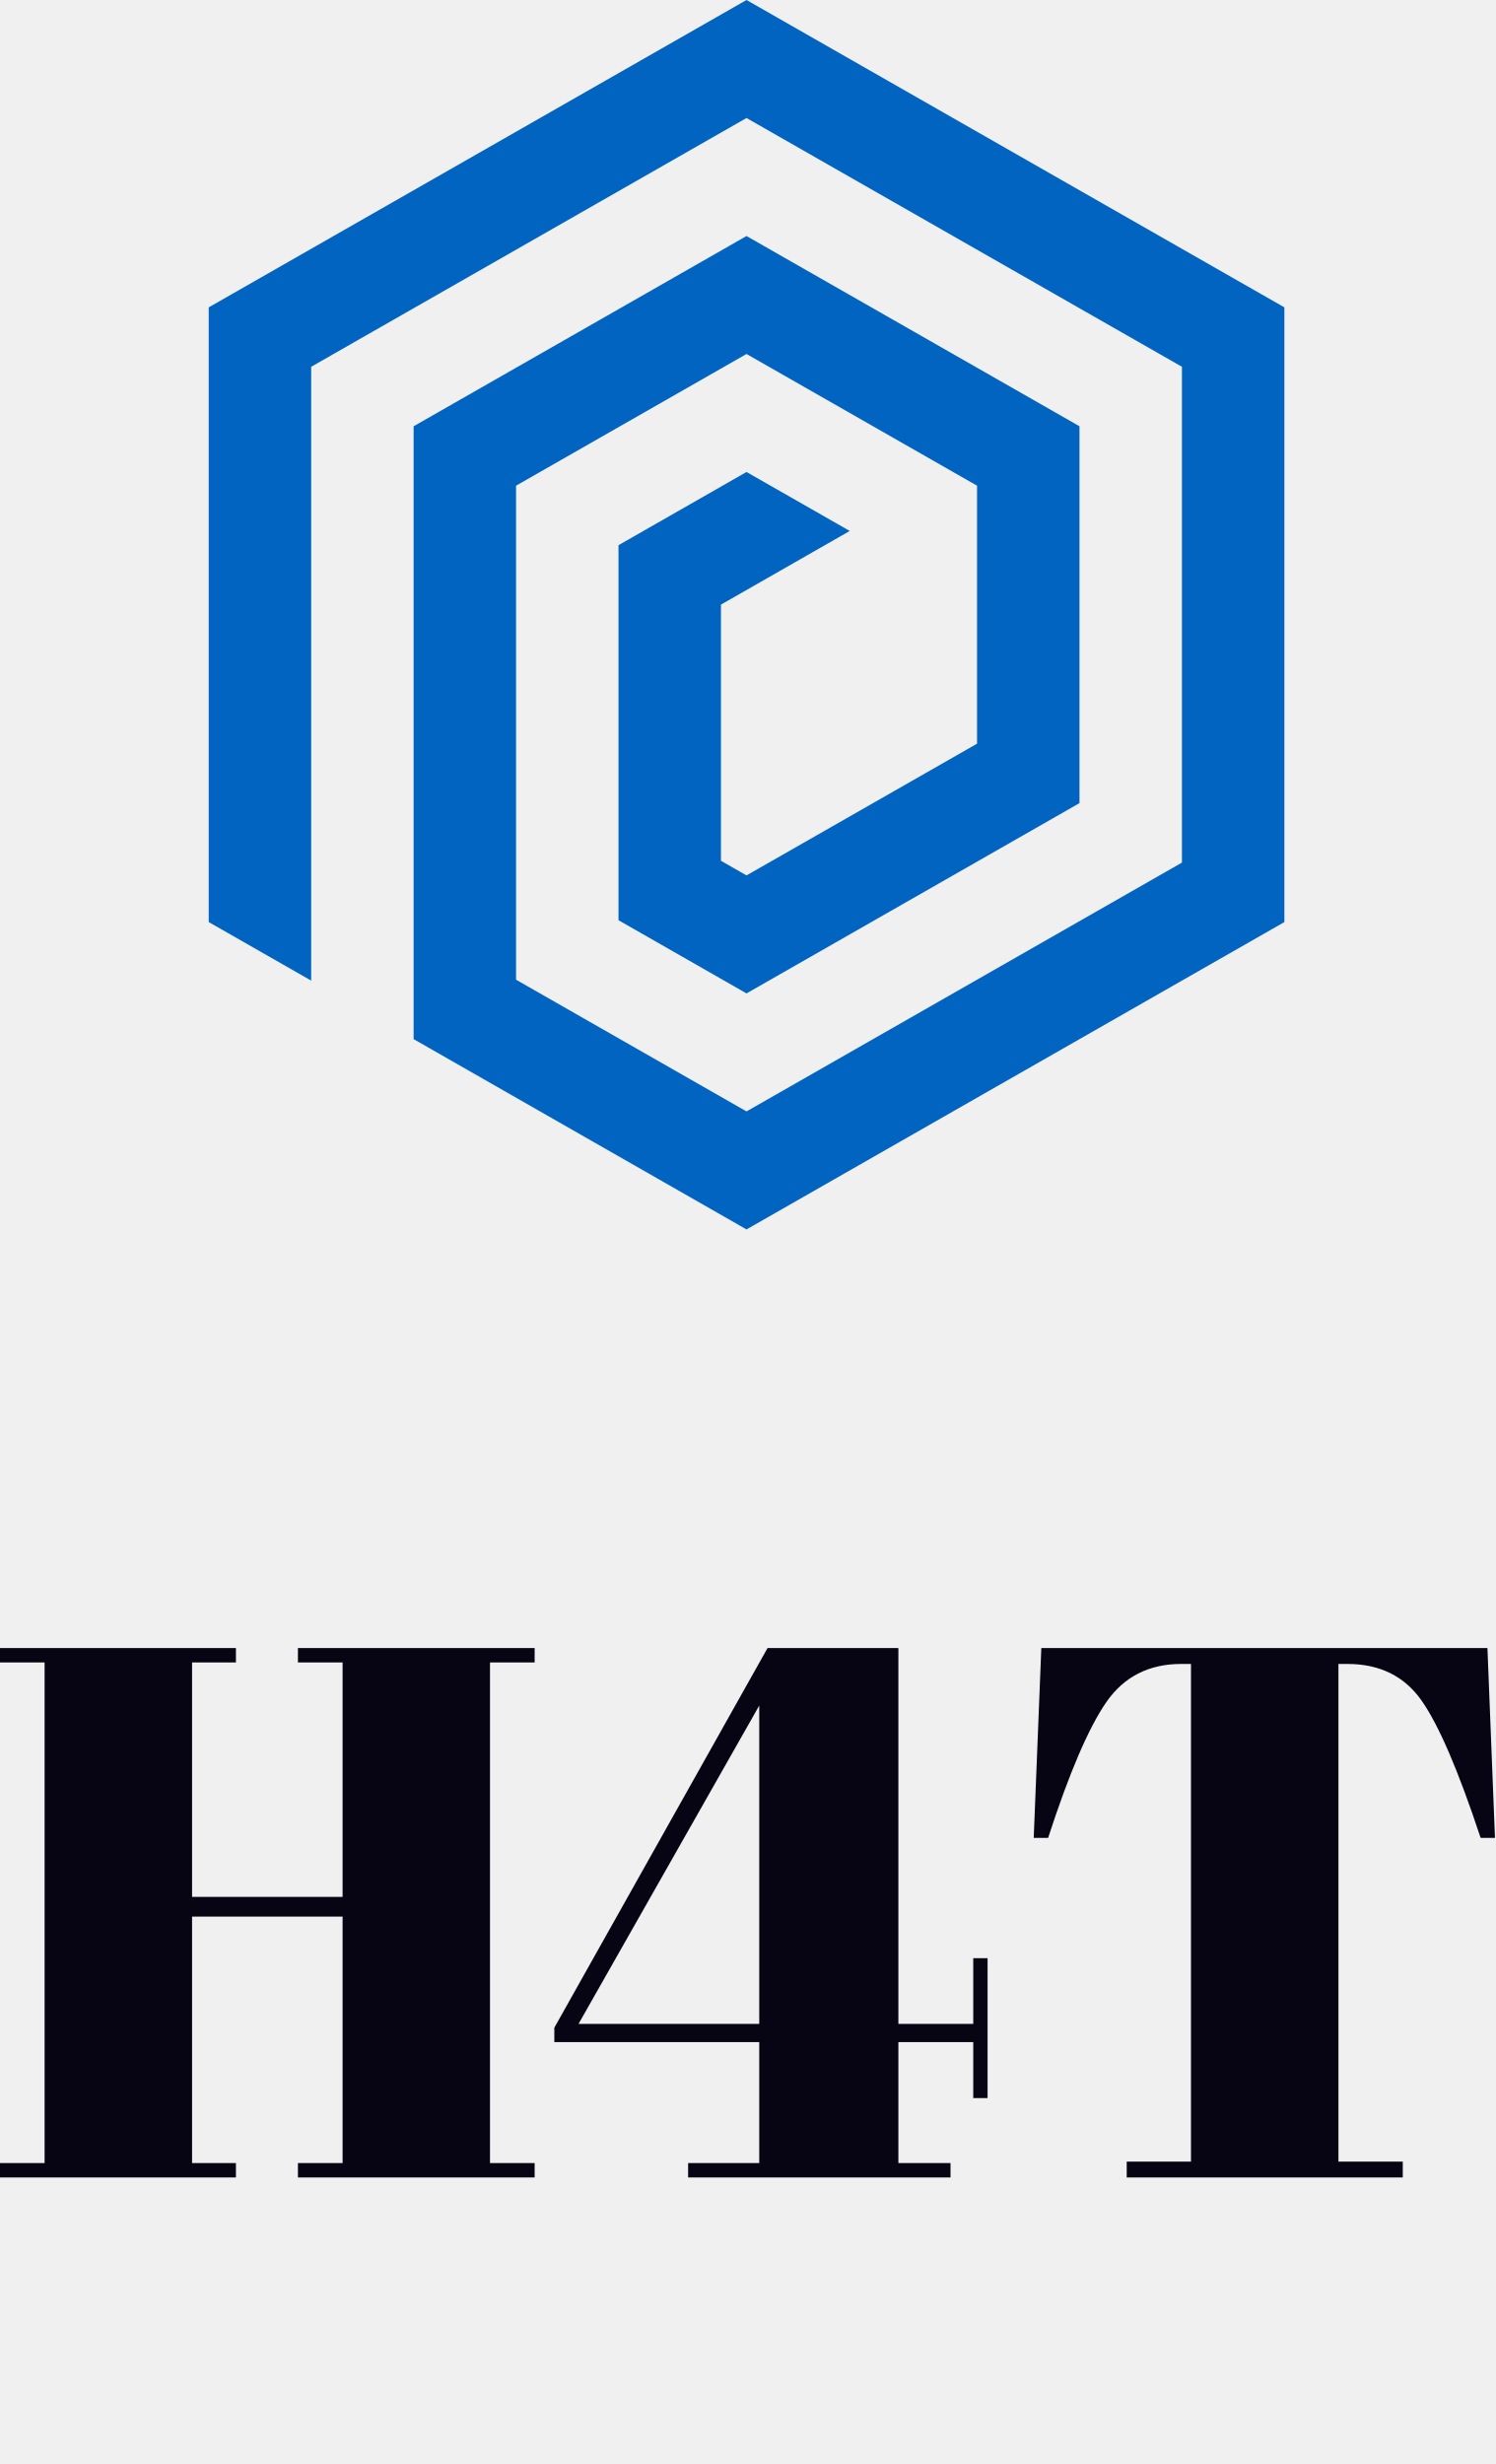
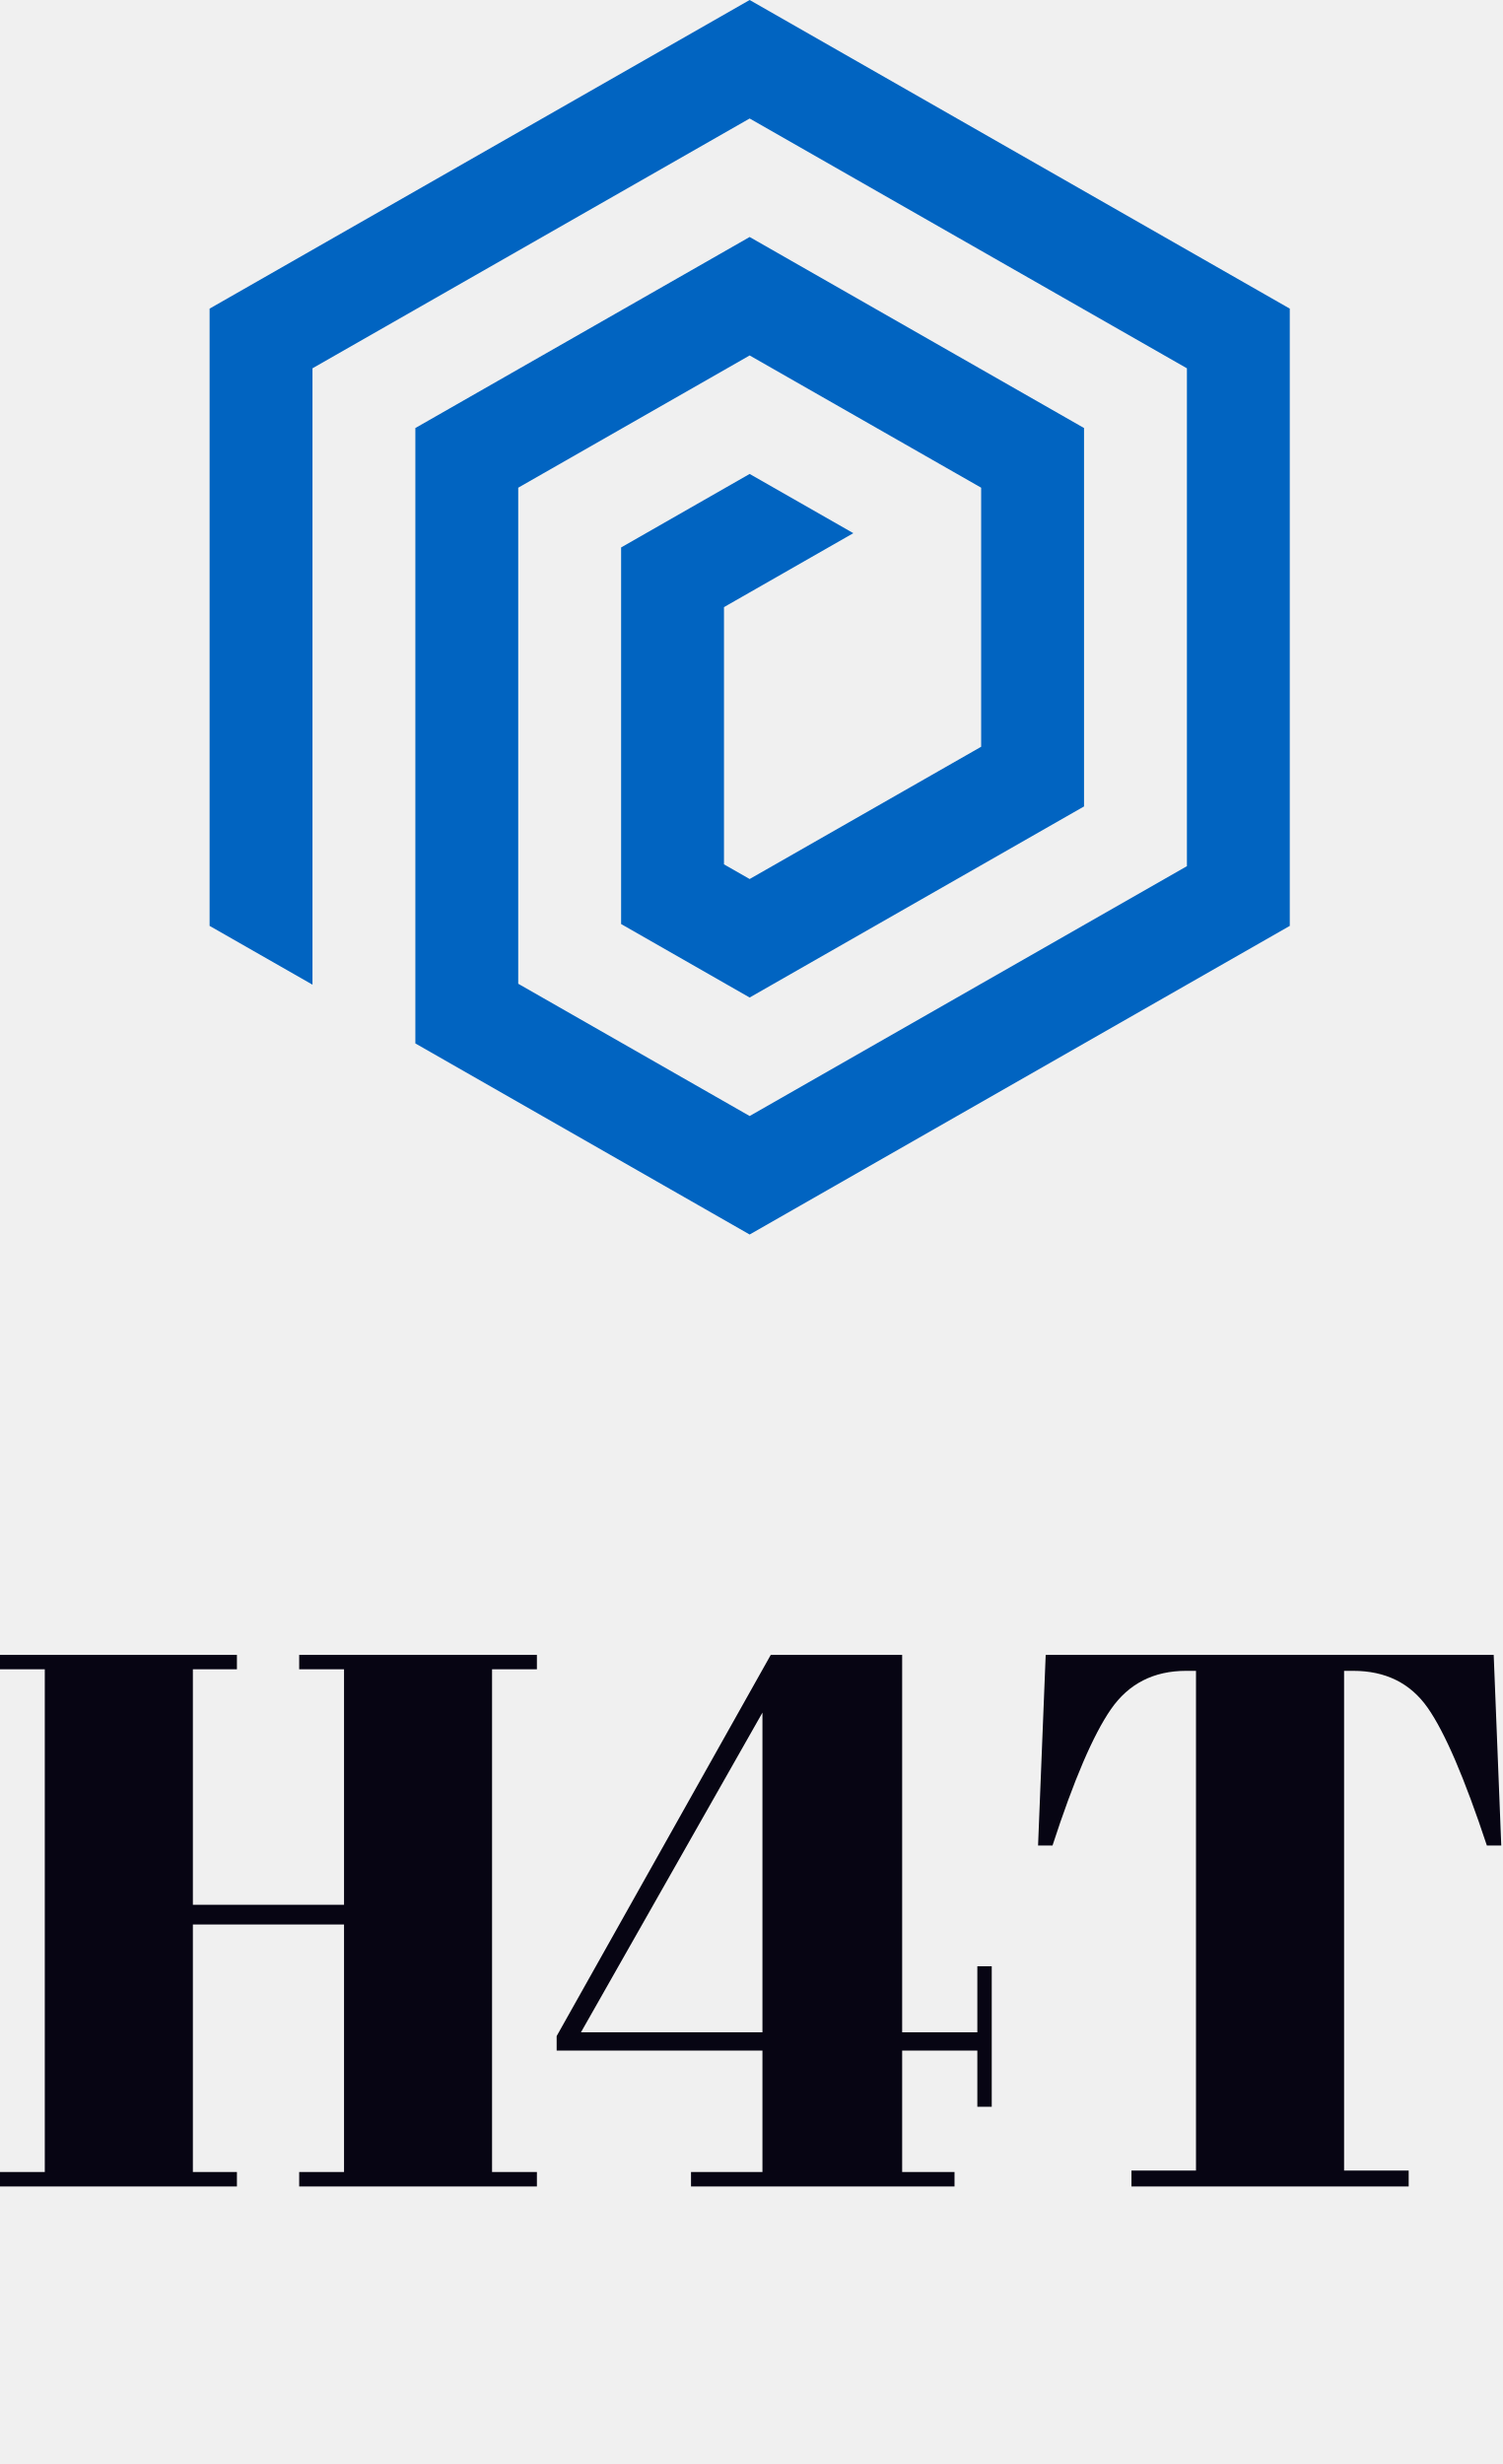
- <svg xmlns="http://www.w3.org/2000/svg" width="100%" height="100%" viewBox="0 0 1429 2354" version="1.1" xml:space="preserve" style="fill-rule:evenodd;clip-rule:evenodd;stroke-linejoin:round;stroke-miterlimit:2;">
-   <g>
-     <g id="SvgjsG50996">
-       <g id="SvgjsG50997">
-         <path d="M297.311,936.832l0,-586.425l415.937,-237.665l416.033,237.665l0,473.677l-416.033,237.717l-220.183,-125.837l0,-471.961l220.183,-125.824l220.267,125.824l-0,246.478l-220.267,125.837l-24.416,-13.951l0,-244.741l123.064,-70.357l-98.648,-56.348l-122.299,69.929l-0,358.293l122.299,69.917l318.15,-181.803l0,-360.029l-318.15,-181.745l-318.053,181.745l-0,585.512l318.053,181.803l513.904,-293.638l-0,-587.274l-513.904,-293.631l-513.82,293.631l-0,587.274l97.883,55.927Z" style="fill:#0164c1;fill-rule:nonzero;" />
-       </g>
-       <g id="SvgjsG50998">
-         <path d="M0,1574.51l0,13.698l42.611,-0l-0,478.291l-42.611,0l0,13.757l225.418,-0l0,-13.757l-41.911,0l0,-235.488l143.819,0l-0,235.488l-42.67,0l0,13.757l226.177,-0l-0,-13.757l-42.67,0l0,-478.291l42.67,-0l-0,-13.698l-226.177,-0l0,13.698l42.67,-0l-0,224.018l-143.819,0l0,-224.018l41.911,-0l0,-13.698l-225.418,-0Zm657.463,505.746l250.703,-0l-0,-13.757l-49.81,0l-0,-115.547l71.53,-0l-0,53.445l13.698,-0l0,-133.639l-13.698,0l-0,62.809l-71.53,-0l-0,-359.057l-125.034,-0l-203.698,362.685l0,13.757l195.799,-0l0,115.547l-67.96,0l0,13.757Zm-104.719,-146.689l172.679,-304.148l0,304.148l-172.679,-0Zm868.425,-359.057l-426.252,-0l-7.257,181.342l13.756,0c20.191,-62.16 38.749,-105.361 55.61,-129.712c16.853,-24.292 40.68,-36.468 71.53,-36.468l9.363,0l0,475.421l-61.402,-0l-0,15.163l263.759,-0l-0,-15.163l-61.461,-0l0,-475.421l8.664,0c30.843,0 54.436,11.709 70.824,35.062c16.387,23.36 35.178,67.085 56.367,131.118l13.698,0l-7.199,-181.342Z" style="fill:#070513;fill-rule:nonzero;" />
-       </g>
+ <svg xmlns="http://www.w3.org/2000/svg" width="100%" height="100%" viewBox="0 0 1373 2252" version="1.1" xml:space="preserve" style="fill-rule:evenodd;clip-rule:evenodd;stroke-linejoin:round;stroke-miterlimit:2;">
+   <g id="SvgjsG50996">
+     <g id="SvgjsG50997">
+       <path d="M285.606,899.949l0,-563.338l399.561,-228.308l399.655,228.308l-0,455.029l-399.655,228.358l-211.514,-120.883l0,-453.379l211.514,-120.871l211.595,120.871l0,236.773l-211.595,120.883l-23.454,-13.401l-0,-235.106l118.218,-67.587l-94.764,-54.13l-117.484,67.177l-0,344.186l117.484,67.164l305.625,-174.645l-0,-345.855l-305.625,-174.589l-305.531,174.589l-0,562.461l305.531,174.645l493.672,-282.077l-0,-564.153l-493.672,-282.071l-493.591,282.071l0,564.153l94.03,53.725Z" style="fill:#0164c1;fill-rule:nonzero;" />
+     </g>
+     <g id="SvgjsG50998">
+       <path d="M-0,1512.52l-0,13.159l40.933,0l0,459.461l-40.933,0l-0,13.215l216.544,-0l-0,-13.215l-40.262,0l0,-226.217l138.157,0l-0,226.217l-40.99,0l0,13.215l217.272,-0l0,-13.215l-40.989,0l-0,-459.461l40.989,0l0,-13.159l-217.272,0l0,13.159l40.99,0l-0,215.199l-138.157,0l0,-215.199l40.262,0l-0,-13.159l-216.544,0Zm631.579,485.835l240.832,-0l0,-13.215l-47.849,0l0,-110.998l68.714,-0l0,51.341l13.159,-0l0,-128.378l-13.159,0l0,60.336l-68.714,0l0,-344.921l-120.111,0l-195.678,348.407l-0,13.215l188.09,-0l0,110.998l-65.284,0l0,13.215Zm-100.597,-140.914l165.881,-292.173l0,292.173l-165.881,0Zm834.236,-344.921l-409.471,0l-6.972,174.204l13.215,-0c19.396,-59.714 37.224,-101.213 53.42,-124.606c16.191,-23.336 39.079,-35.032 68.714,-35.032l8.995,-0l0,456.703l-58.985,0l0,14.566l253.375,-0l0,-14.566l-59.041,0l0,-456.703l8.323,-0c29.629,-0 52.293,11.248 68.035,33.681c15.742,22.44 33.794,64.444 54.148,125.957l13.159,-0l-6.915,-174.204Z" style="fill:#070513;fill-rule:nonzero;" />
    </g>
  </g>
-   <rect x="621.235" y="2345.72" width="98.191" height="7.439" style="fill:#fff;fill-opacity:0.01;" />
+   <rect x="668.583" y="2248.39" width="36.506" height="2.766" style="fill:#fff;fill-opacity:0.01;" />
+   <g id="SvgjsG208080" />
</svg>
